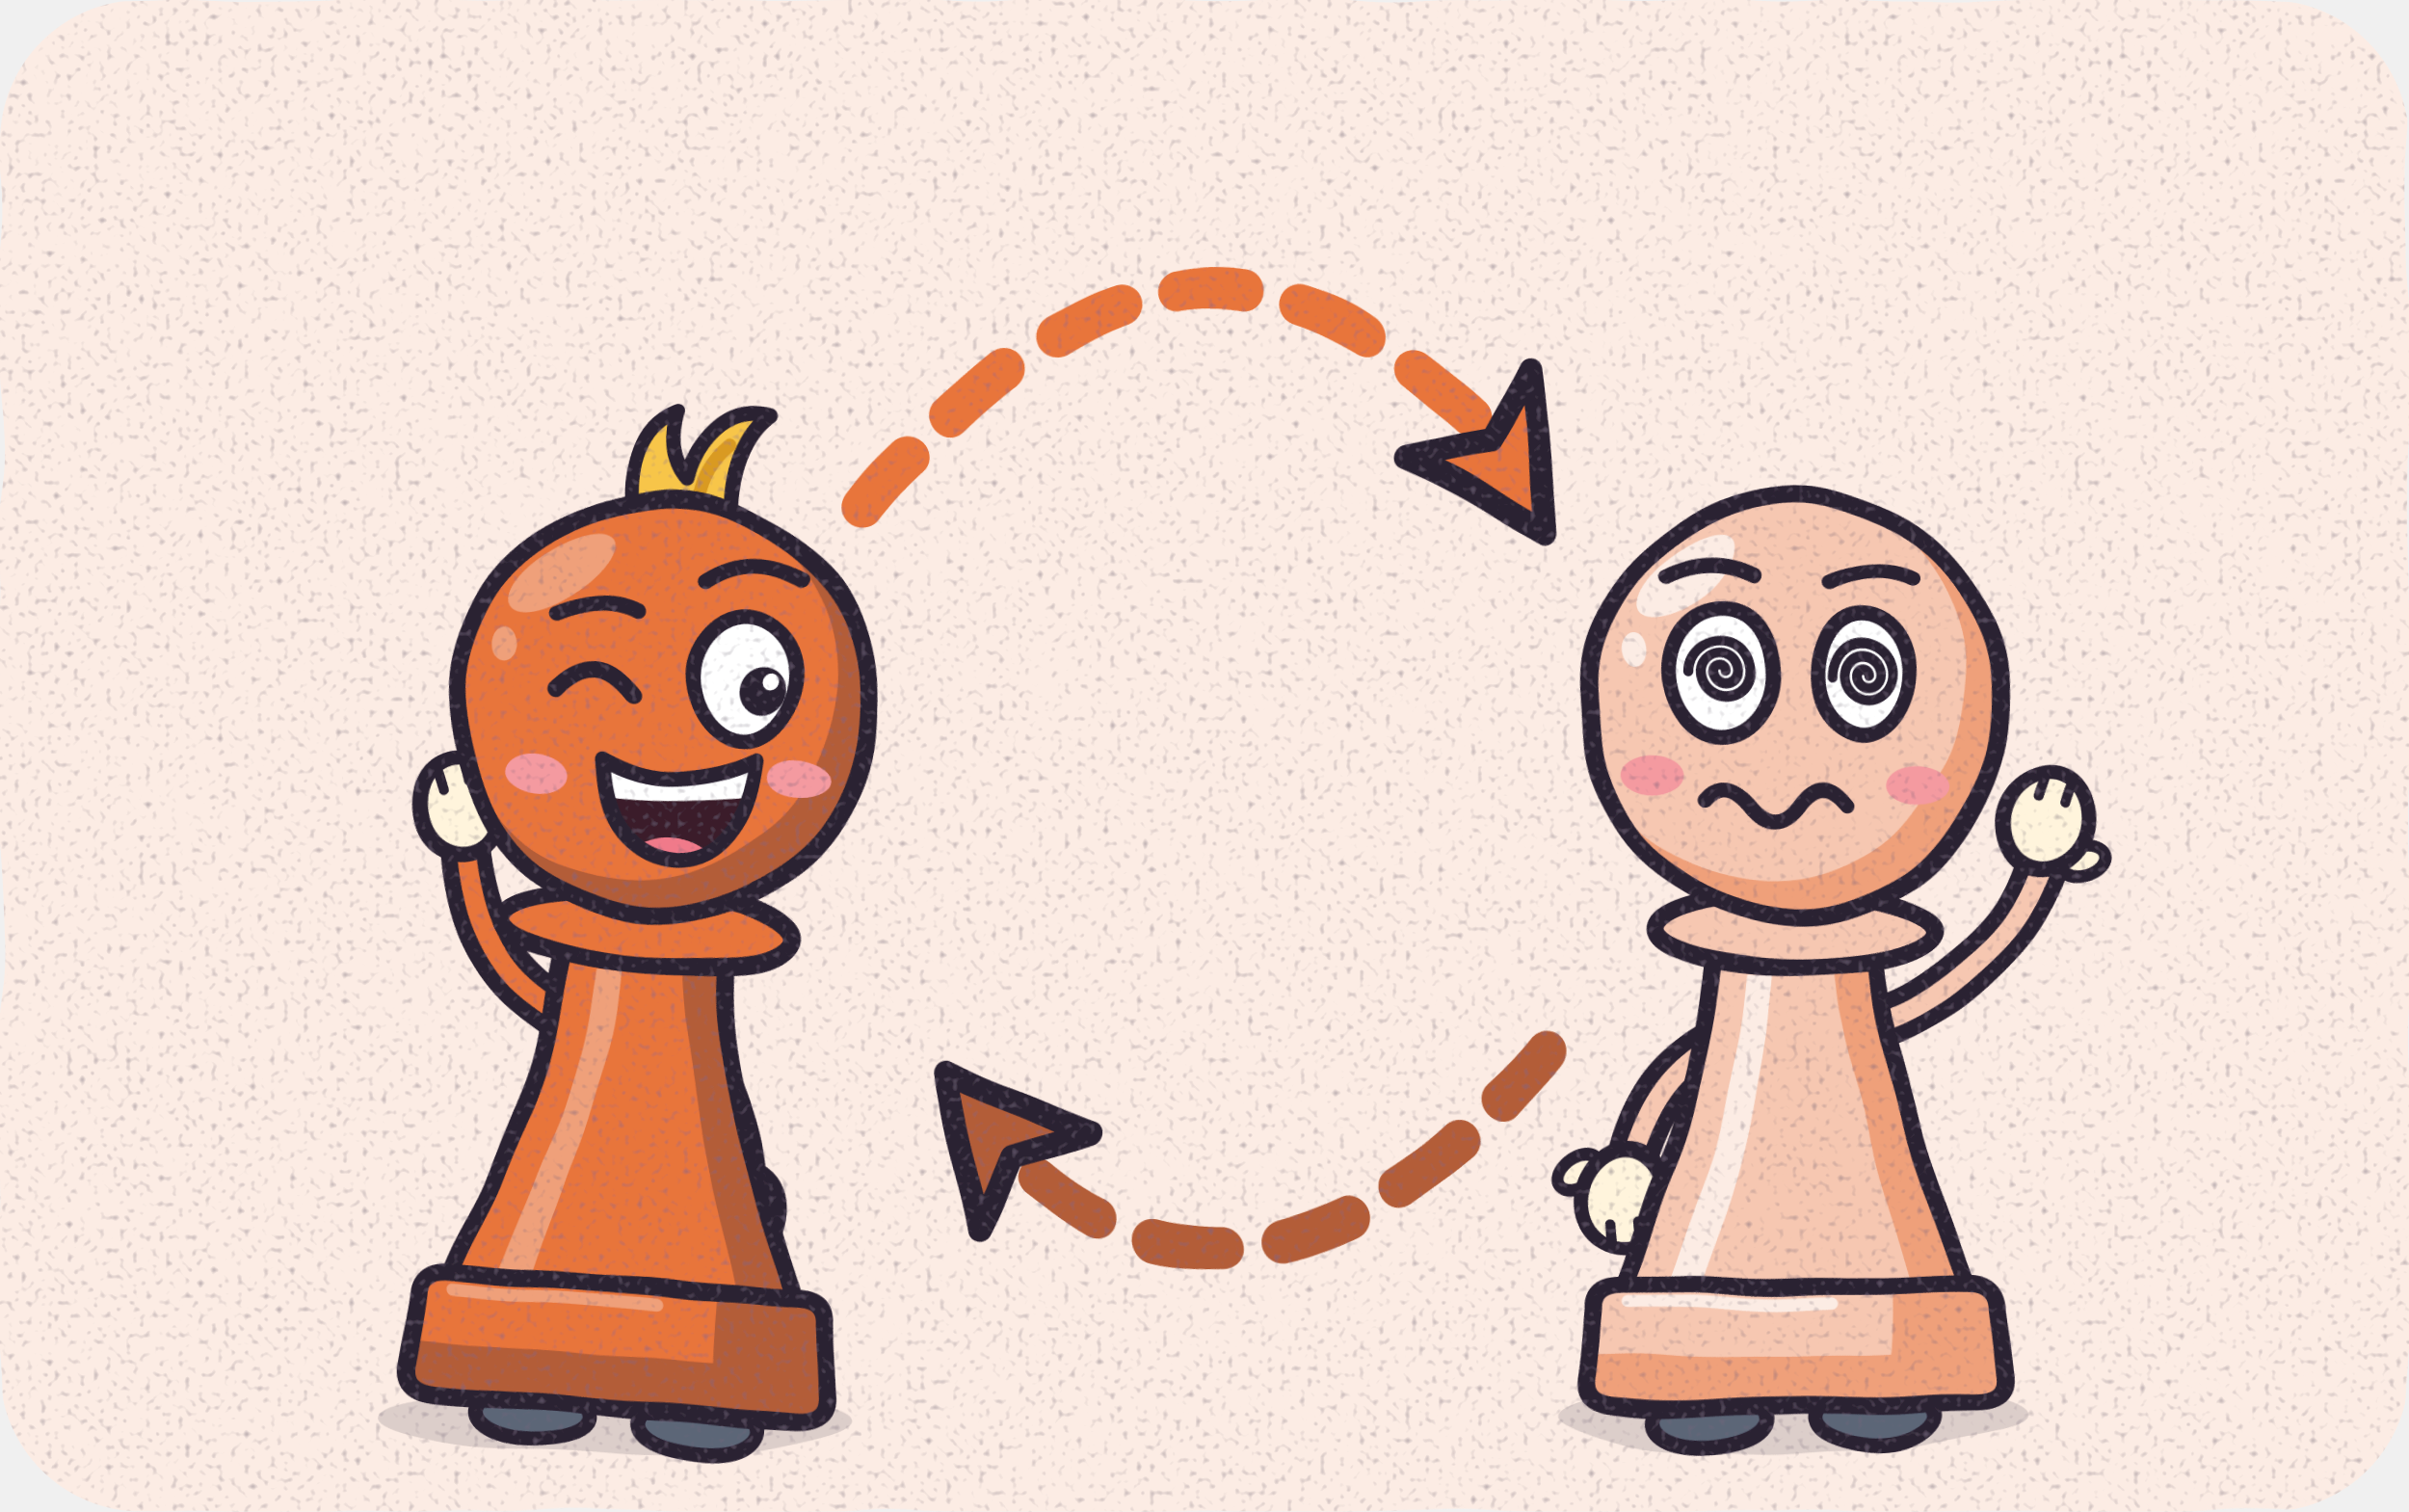
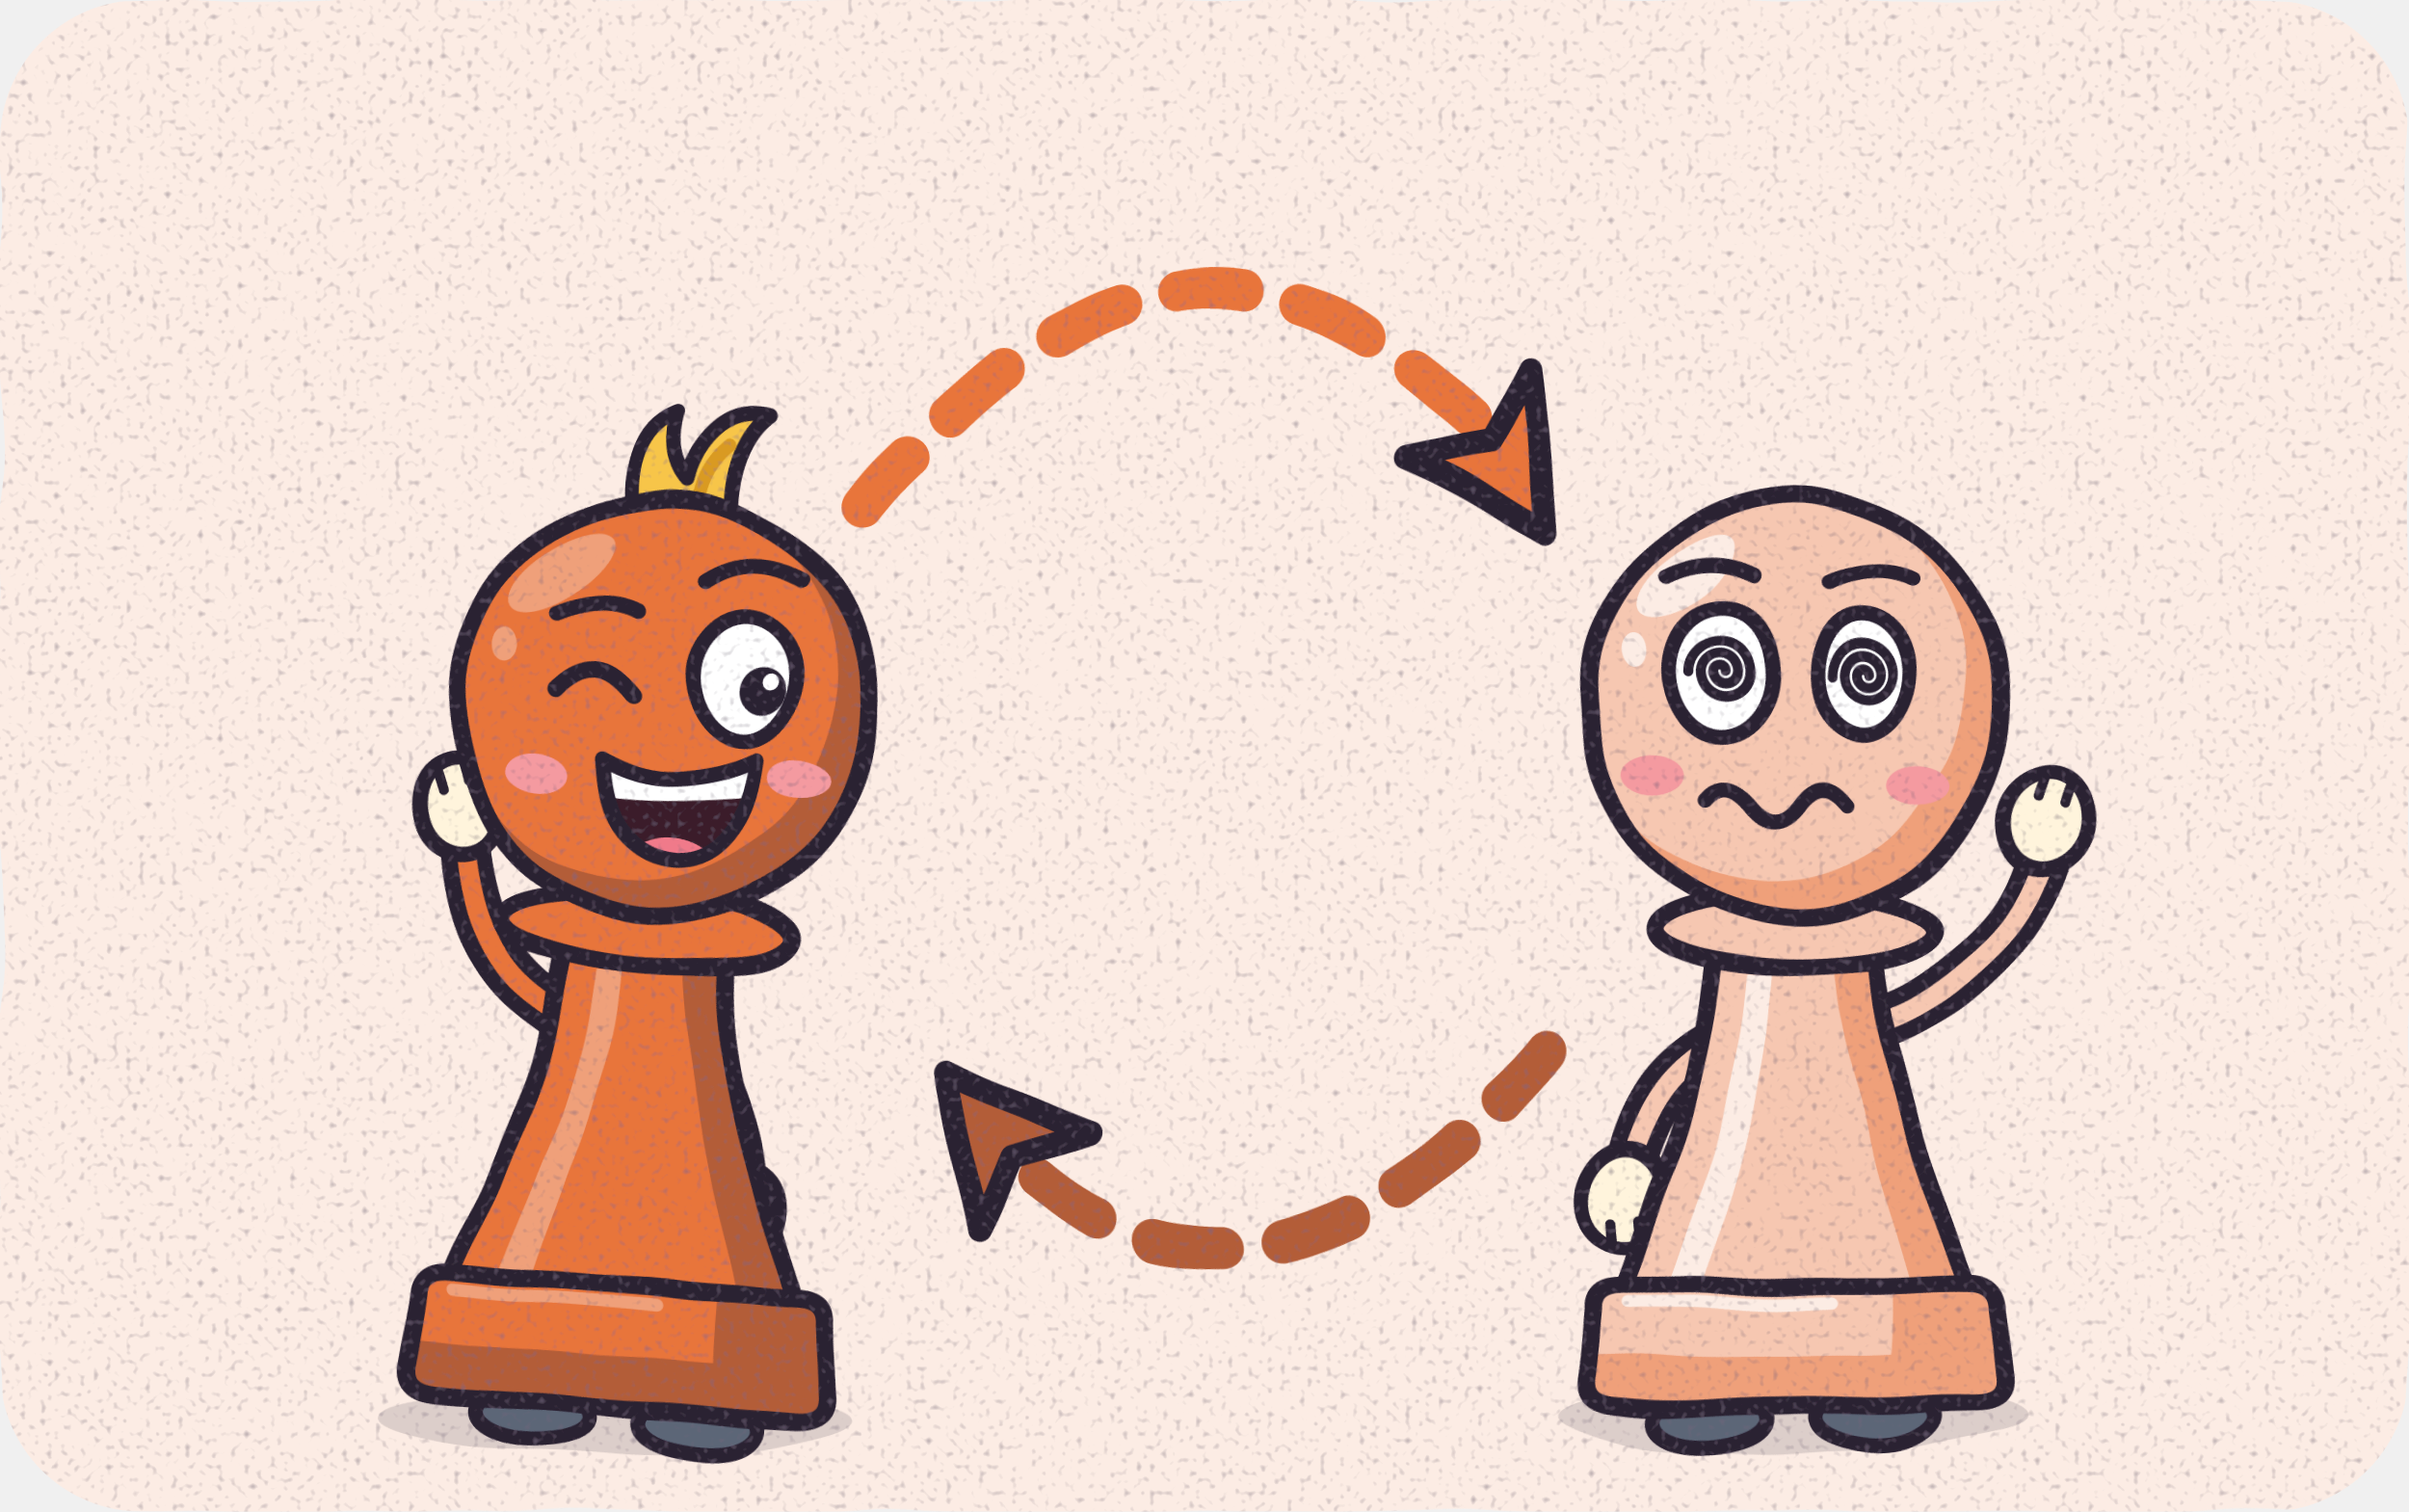
<svg xmlns="http://www.w3.org/2000/svg" viewBox="0 0 408 256" width="408" height="256">
  <defs>
    <filter id="M3-drawn" x="-5%" y="-5%" width="110%" height="110%">
      <feTurbulence type="fractalNoise" baseFrequency="0.035" numOctaves="2" seed="11" result="warp" />
      <feDisplacementMap in="SourceGraphic" in2="warp" scale="3" xChannelSelector="R" yChannelSelector="G" result="wobbly" />
      <feTurbulence type="fractalNoise" baseFrequency="0.9" numOctaves="1" seed="19" result="noise" />
      <feColorMatrix in="noise" type="matrix" values="0 0 0 0 0.17  0 0 0 0 0.13  0 0 0 0 0.2  -2 0 0 0 0.85" result="specks" />
      <feComposite in="specks" in2="wobbly" operator="in" result="grain" />
      <feMerge>
        <feMergeNode in="wobbly" />
        <feMergeNode in="grain" />
      </feMerge>
    </filter>
    <clipPath id="M3-frame">
      <rect width="408" height="256" rx="24" />
    </clipPath>
  </defs>
  <g clip-path="url(#M3-frame)">
    <g filter="url(#M3-drawn)" stroke="#2b2233" stroke-linejoin="round" stroke-linecap="round">
      <rect width="408" height="256" fill="#fcece4" stroke="none" />
      <ellipse cx="104" cy="240" rx="40" ry="6" fill="#2b2233" opacity="0.15" stroke="none" />
      <ellipse cx="304" cy="240" rx="40" ry="6" fill="#2b2233" opacity="0.15" stroke="none" />
      <path d="M146 86 Q204 16 254 78" fill="none" stroke="#e8743b" stroke-width="7" stroke-dasharray="12 10" />
      <path d="M262 90 L238 77 L244 90 L238 103 Z" fill="#e8743b" stroke-width="4" transform="rotate(55 262 90)" />
      <path d="M262 178 Q210 238 166 190" fill="none" stroke="#b35d39" stroke-width="7" stroke-dasharray="12 10" />
      <path d="M160 182 L136 169 L142 182 L136 195 Z" fill="#b35d39" stroke-width="4" transform="rotate(230 160 182)" />
      <g transform="translate(304 238) scale(0.42) rotate(0) translate(-200 -450)" stroke-width="7">
        <clipPath id="m3b-body">
          <path d="M168 262 C165 318 142 370 128 410 L272 410 C258 370 235 318 232 262 Z" />
        </clipPath>
        <clipPath id="m3b-base">
          <path d="M118 412 Q118 402 130 402 L270 402 Q282 402 282 412 L285 438 Q287 450 273 450 L127 450 Q113 450 115 438 Z" />
        </clipPath>
        <clipPath id="m3b-collar">
          <ellipse cx="200" cy="258" rx="58" ry="15" />
        </clipPath>
        <clipPath id="m3b-head">
          <circle cx="200" cy="168" r="84" />
        </clipPath>
        <path d="M178 300 C150 312 138 330 134 352" fill="none" stroke-width="21" />
        <path d="M178 300 C150 312 138 330 134 352" fill="none" stroke="#f6c7b1" stroke-width="8" />
        <g transform="rotate(180 132 366)">
-           <ellipse cx="151" cy="377" rx="9" ry="6" transform="rotate(-35 151 377)" fill="#fff4dc" stroke-width="5" />
          <ellipse cx="132" cy="366" rx="17" ry="20" fill="#fff4dc" stroke-width="6" />
          <path d="M126 349 L126 358 M137 348 L137 357" fill="none" stroke-width="4" />
        </g>
        <path d="M222 298 C262 290 290 262 300 232" fill="none" stroke-width="21" />
        <path d="M222 298 C262 290 290 262 300 232" fill="none" stroke="#f6c7b1" stroke-width="8" />
        <g transform="rotate(20 302 214)">
-           <ellipse cx="321" cy="225" rx="9" ry="6" transform="rotate(-35 321 225)" fill="#fff4dc" stroke-width="5" />
          <ellipse cx="302" cy="214" rx="17" ry="20" fill="#fff4dc" stroke-width="6" />
          <path d="M296 197 L296 206 M307 196 L307 205" fill="none" stroke-width="4" />
        </g>
        <g fill="#5c6677" stroke-width="6">
          <ellipse cx="166" cy="455" rx="24" ry="11" transform="rotate(0 166 455)" />
          <ellipse cx="234" cy="455" rx="24" ry="11" transform="rotate(0 234 455)" />
        </g>
        <path d="M168 262 C165 318 142 370 128 410 L272 410 C258 370 235 318 232 262 Z" fill="#f6c7b1" stroke="none" />
        <g clip-path="url(#m3b-body)" stroke="none">
          <path d="M214 262 C220 320 238 370 248 410 L300 410 L300 262 Z" fill="#efa07a" />
          <path d="M181 276 C178 320 162 364 150 400 L164 400 C174 366 188 322 191 276 Z" fill="#fcece4" />
        </g>
        <path d="M168 262 C165 318 142 370 128 410 L272 410 C258 370 235 318 232 262 Z" fill="none" />
        <path d="M118 412 Q118 402 130 402 L270 402 Q282 402 282 412 L285 438 Q287 450 273 450 L127 450 Q113 450 115 438 Z" fill="#f6c7b1" stroke="none" />
        <g clip-path="url(#m3b-base)" stroke="none">
          <rect x="80" y="430" width="240" height="30" fill="#efa07a" />
          <rect x="238" y="400" width="80" height="60" fill="#efa07a" />
          <path d="M132 409 L215 409" stroke="#fcece4" stroke-width="5" />
        </g>
        <path d="M118 412 Q118 402 130 402 L270 402 Q282 402 282 412 L285 438 Q287 450 273 450 L127 450 Q113 450 115 438 Z" fill="none" />
        <ellipse cx="200" cy="258" rx="58" ry="15" fill="#f6c7b1" stroke="none" />
        <path d="M140 262 Q200 290 260 262 L260 280 L140 280 Z" fill="#efa07a" stroke="none" clip-path="url(#m3b-collar)" />
        <ellipse cx="200" cy="258" rx="58" ry="15" fill="none" />
        <circle cx="200" cy="168" r="84" fill="#efa07a" stroke="none" />
        <g clip-path="url(#m3b-head)" stroke="none">
          <circle cx="190" cy="158" r="80" fill="#f6c7b1" />
          <ellipse cx="156" cy="116" rx="24" ry="10" transform="rotate(-38 156 116)" fill="#fcece4" />
          <ellipse cx="135" cy="146" rx="5" ry="7" fill="#fcece4" />
        </g>
        <circle cx="200" cy="168" r="84" fill="none" />
        <g transform="matrix(-1 0 0 1 400 0)">
          <ellipse cx="148" cy="200" rx="13" ry="8" fill="#f49aa0" stroke="none" />
          <ellipse cx="258" cy="196" rx="13" ry="8" fill="#f49aa0" stroke="none" />
          <path d="M152 118 Q168 110 186 120 M216 116 Q234 106 252 116" fill="none" stroke-width="6" />
          <ellipse cx="172" cy="156" rx="19" ry="24" fill="#ffffff" stroke-width="6" />
          <path d="M170 156 A2.5 2.5 0 0 1 175 156 A5 5 0 0 1 165 156 A7.5 7.5 0 0 1 180 156 A10 10 0 0 1 160 156 A12.5 12.5 0 0 1 185 156" fill="none" stroke-width="4" />
          <ellipse cx="230" cy="154" rx="21" ry="26" fill="#ffffff" stroke-width="6" />
          <path d="M228 154 A2.5 2.5 0 0 1 233 154 A5 5 0 0 1 223 154 A7.5 7.5 0 0 1 238 154 A10 10 0 0 1 218 154 A12.5 12.5 0 0 1 243 154" fill="none" stroke-width="4" />
          <path d="M178 208 Q188 196 198 208 Q208 220 218 208 Q228 196 236 206" fill="none" stroke-width="6" />
        </g>
      </g>
      <g transform="translate(104 238) scale(0.42) rotate(4) translate(-200 -450)" stroke-width="7">
        <clipPath id="m3-body">
          <path d="M168 262 C165 318 142 370 128 410 L272 410 C258 370 235 318 232 262 Z" />
        </clipPath>
        <clipPath id="m3-base">
          <path d="M118 412 Q118 402 130 402 L270 402 Q282 402 282 412 L285 438 Q287 450 273 450 L127 450 Q113 450 115 438 Z" />
        </clipPath>
        <clipPath id="m3-collar">
          <ellipse cx="200" cy="258" rx="58" ry="15" />
        </clipPath>
        <clipPath id="m3-head">
          <circle cx="200" cy="168" r="84" />
        </clipPath>
        <path d="M178 300 C150 290 130 262 124 232" fill="none" stroke-width="21" />
        <path d="M178 300 C150 290 130 262 124 232" fill="none" stroke="#e8743b" stroke-width="8" />
        <g transform="rotate(-20 120 214)">
-           <ellipse cx="139" cy="225" rx="9" ry="6" transform="rotate(-35 139 225)" fill="#fff4dc" stroke-width="5" />
          <ellipse cx="120" cy="214" rx="17" ry="20" fill="#fff4dc" stroke-width="6" />
          <path d="M114 197 L114 206 M125 196 L125 205" fill="none" stroke-width="4" />
        </g>
        <path d="M222 300 C236 318 242 336 244 354" fill="none" stroke-width="21" />
        <path d="M222 300 C236 318 242 336 244 354" fill="none" stroke="#e8743b" stroke-width="8" />
        <g transform="rotate(180 244 368)">
-           <ellipse cx="263" cy="379" rx="9" ry="6" transform="rotate(-35 263 379)" fill="#fff4dc" stroke-width="5" />
          <ellipse cx="244" cy="368" rx="17" ry="20" fill="#fff4dc" stroke-width="6" />
          <path d="M238 351 L238 360 M249 350 L249 359" fill="none" stroke-width="4" />
        </g>
        <g fill="#5c6677" stroke-width="6">
          <ellipse cx="166" cy="455" rx="24" ry="11" transform="rotate(0 166 455)" />
          <ellipse cx="234" cy="455" rx="24" ry="11" transform="rotate(0 234 455)" />
        </g>
        <path d="M168 262 C165 318 142 370 128 410 L272 410 C258 370 235 318 232 262 Z" fill="#e8743b" stroke="none" />
        <g clip-path="url(#m3-body)" stroke="none">
          <path d="M214 262 C220 320 238 370 248 410 L300 410 L300 262 Z" fill="#b35d39" />
          <path d="M181 276 C178 320 162 364 150 400 L164 400 C174 366 188 322 191 276 Z" fill="#efa07a" />
        </g>
        <path d="M168 262 C165 318 142 370 128 410 L272 410 C258 370 235 318 232 262 Z" fill="none" />
        <path d="M118 412 Q118 402 130 402 L270 402 Q282 402 282 412 L285 438 Q287 450 273 450 L127 450 Q113 450 115 438 Z" fill="#e8743b" stroke="none" />
        <g clip-path="url(#m3-base)" stroke="none">
          <rect x="80" y="430" width="240" height="30" fill="#b35d39" />
          <rect x="238" y="400" width="80" height="60" fill="#b35d39" />
          <path d="M132 409 L215 409" stroke="#efa07a" stroke-width="5" />
        </g>
        <path d="M118 412 Q118 402 130 402 L270 402 Q282 402 282 412 L285 438 Q287 450 273 450 L127 450 Q113 450 115 438 Z" fill="none" />
        <ellipse cx="200" cy="258" rx="58" ry="15" fill="#e8743b" stroke="none" />
        <path d="M140 262 Q200 290 260 262 L260 280 L140 280 Z" fill="#b35d39" stroke="none" clip-path="url(#m3-collar)" />
        <ellipse cx="200" cy="258" rx="58" ry="15" fill="none" />
        <path d="M184 96 C176 72 184 56 197 50 C195 63 199 71 204 76 C208 58 220 46 236 48 C223 59 221 76 222 96 Z" fill="#f7c548" stroke-width="6" />
        <path d="M208 92 C208 80 212 70 220 62" fill="none" stroke="#d99a22" stroke-width="5" />
        <circle cx="200" cy="168" r="84" fill="#b35d39" stroke="none" />
        <g clip-path="url(#m3-head)" stroke="none">
          <circle cx="190" cy="158" r="80" fill="#e8743b" />
          <ellipse cx="156" cy="116" rx="24" ry="10" transform="rotate(-38 156 116)" fill="#efa07a" />
          <ellipse cx="135" cy="146" rx="5" ry="7" fill="#efa07a" />
        </g>
        <circle cx="200" cy="168" r="84" fill="none" />
        <ellipse cx="150" cy="198" rx="13" ry="8" fill="#f49aa0" stroke="none" />
        <ellipse cx="258" cy="192" rx="13" ry="8" fill="#f49aa0" stroke="none" />
        <path d="M156 132 Q172 124 188 130 M214 116 Q232 102 252 112" fill="none" stroke-width="6" />
        <path d="M156 164 Q172 146 188 164" fill="none" stroke-width="7" />
        <ellipse cx="232" cy="154" rx="21" ry="25" fill="#ffffff" stroke-width="6" />
        <circle cx="240" cy="158" r="9.5" fill="#2b2233" stroke="none" />
        <circle cx="243" cy="154" r="3.2" fill="#ffffff" stroke="none" />
        <clipPath id="m3-mouth">
          <path d="M176 190 Q208 204 240 186 Q238 228 210 229 Q182 229 176 190 Z" />
        </clipPath>
        <path d="M176 190 Q208 204 240 186 Q238 228 210 229 Q182 229 176 190 Z" fill="#3a1f2b" stroke="none" />
        <g clip-path="url(#m3-mouth)" stroke="none">
          <path d="M150 150 L260 150 L260 196 Q205 212 150 200 Z" fill="#ffffff" />
          <ellipse cx="207" cy="232" rx="20" ry="12" fill="#f07a8a" />
        </g>
        <path d="M176 190 Q208 204 240 186 Q238 228 210 229 Q182 229 176 190 Z" fill="none" stroke-width="6" />
      </g>
    </g>
  </g>
</svg>
